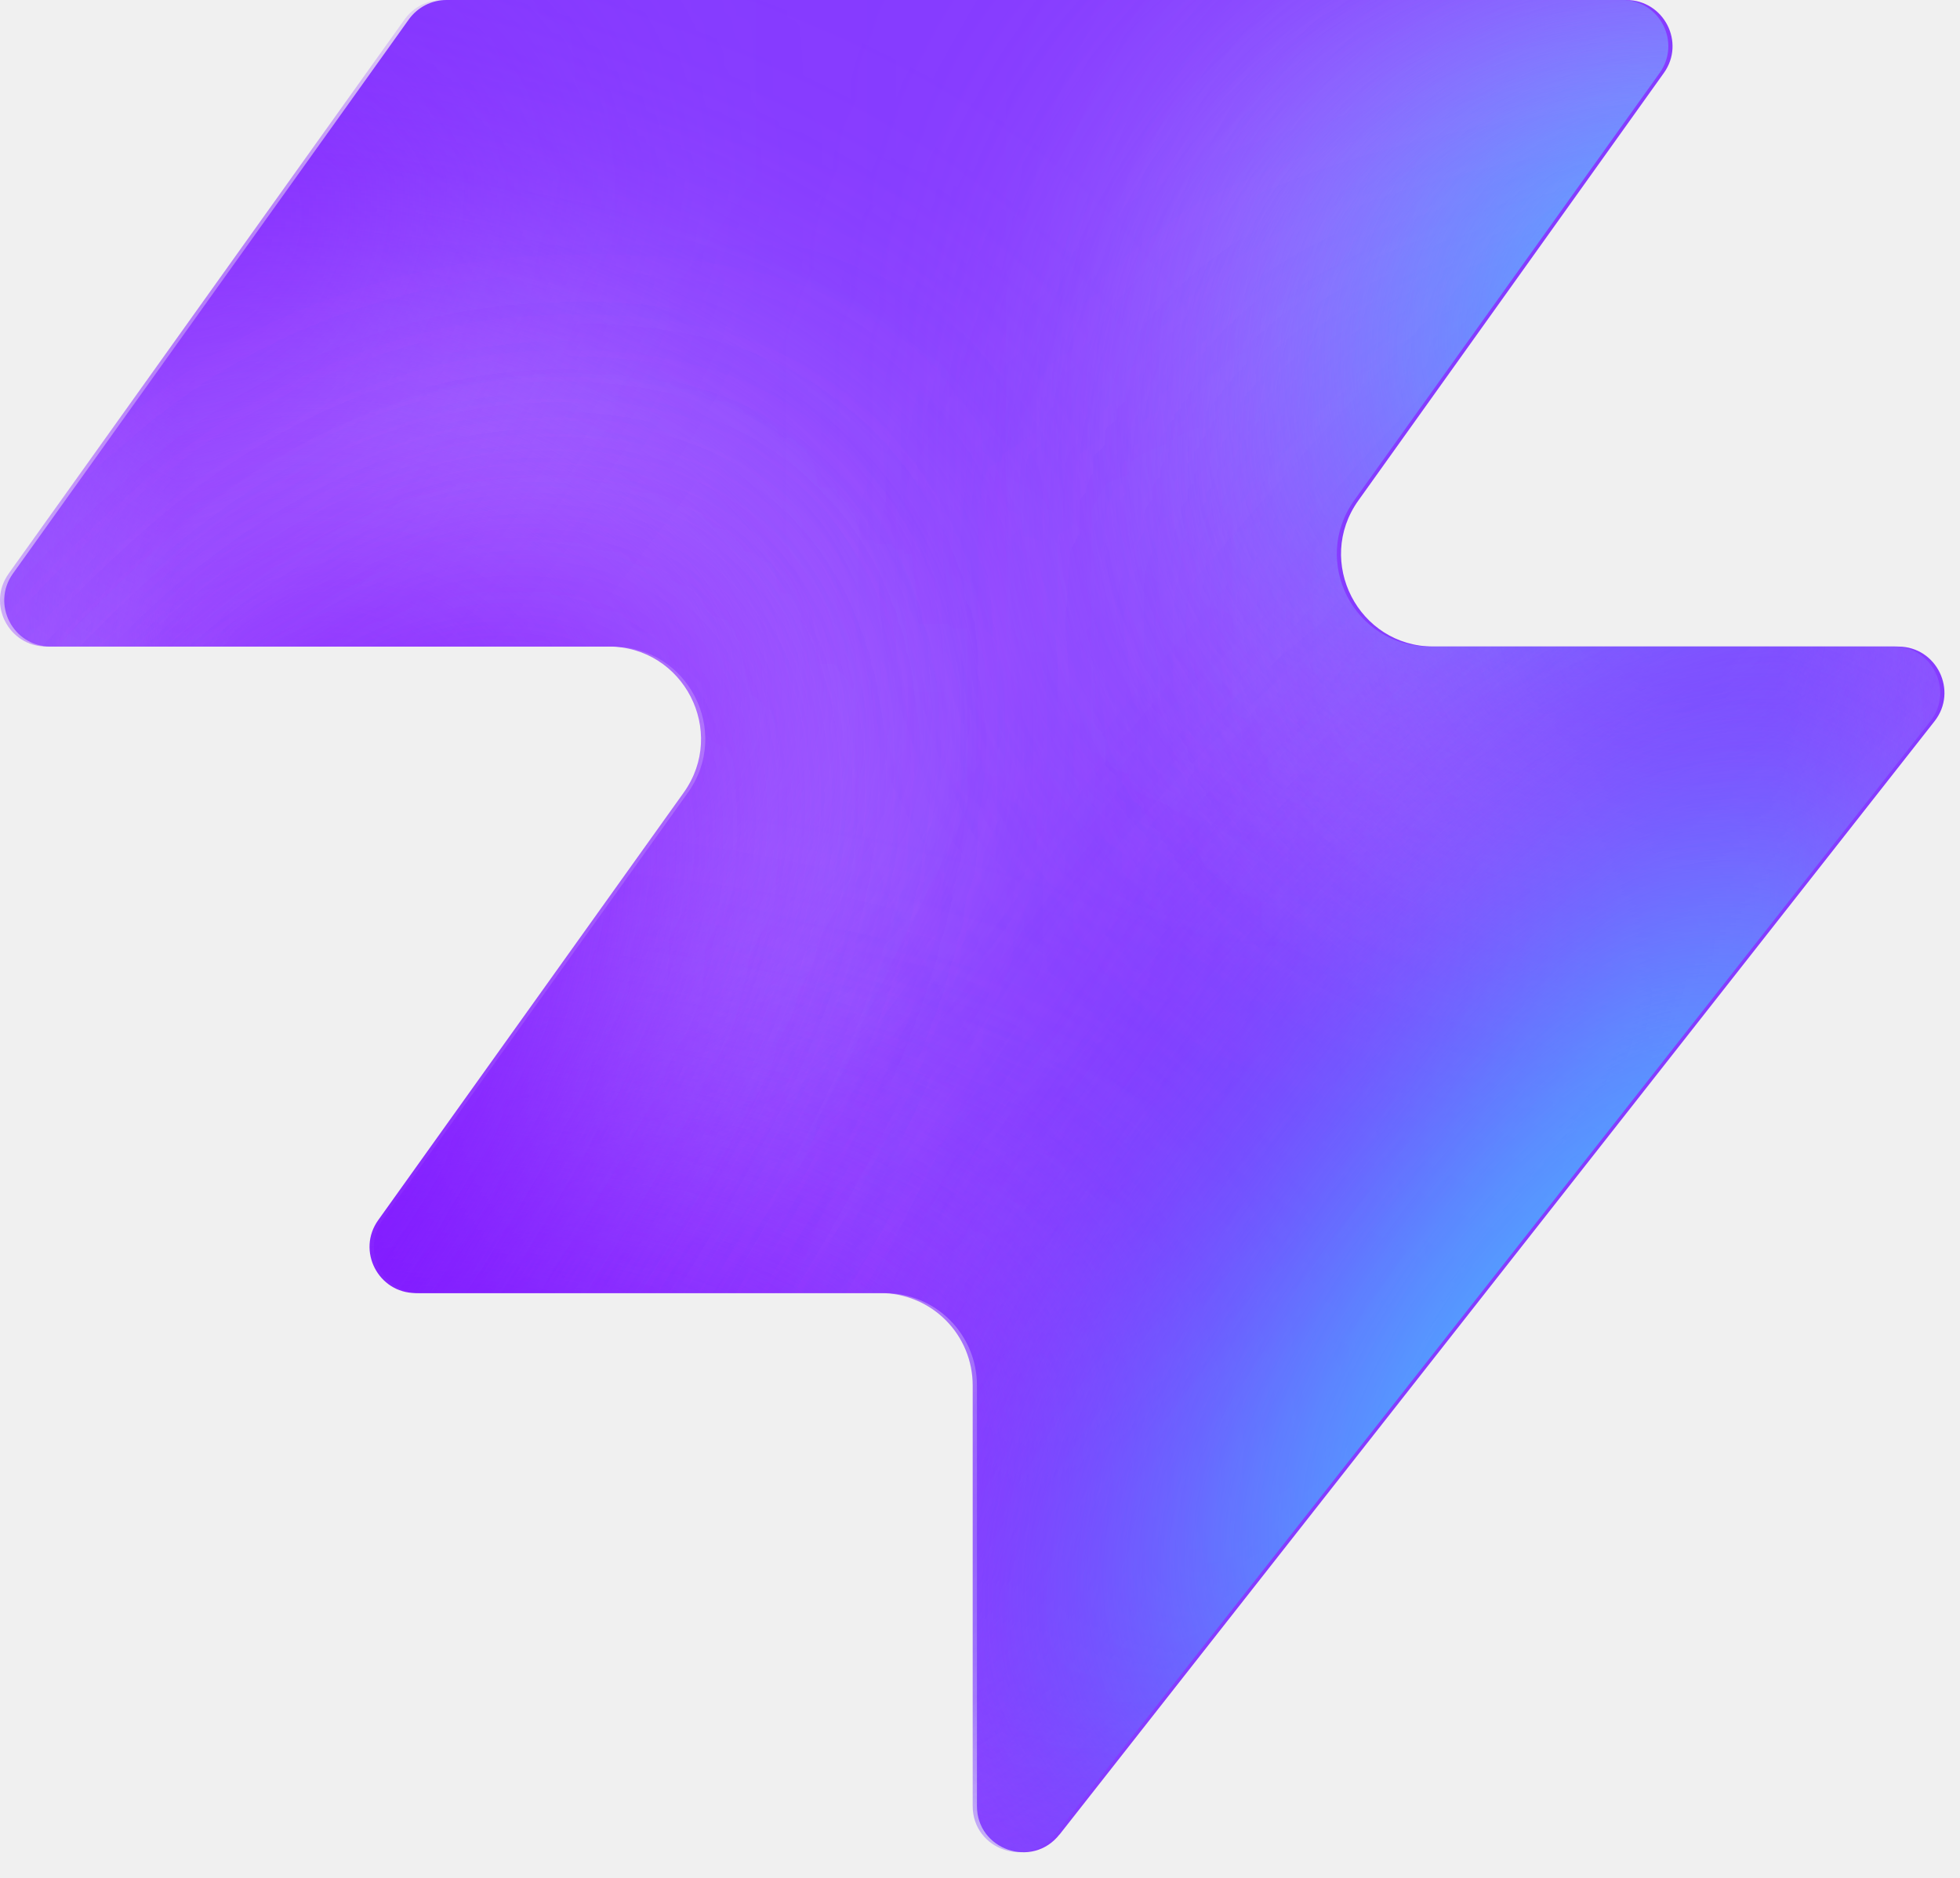
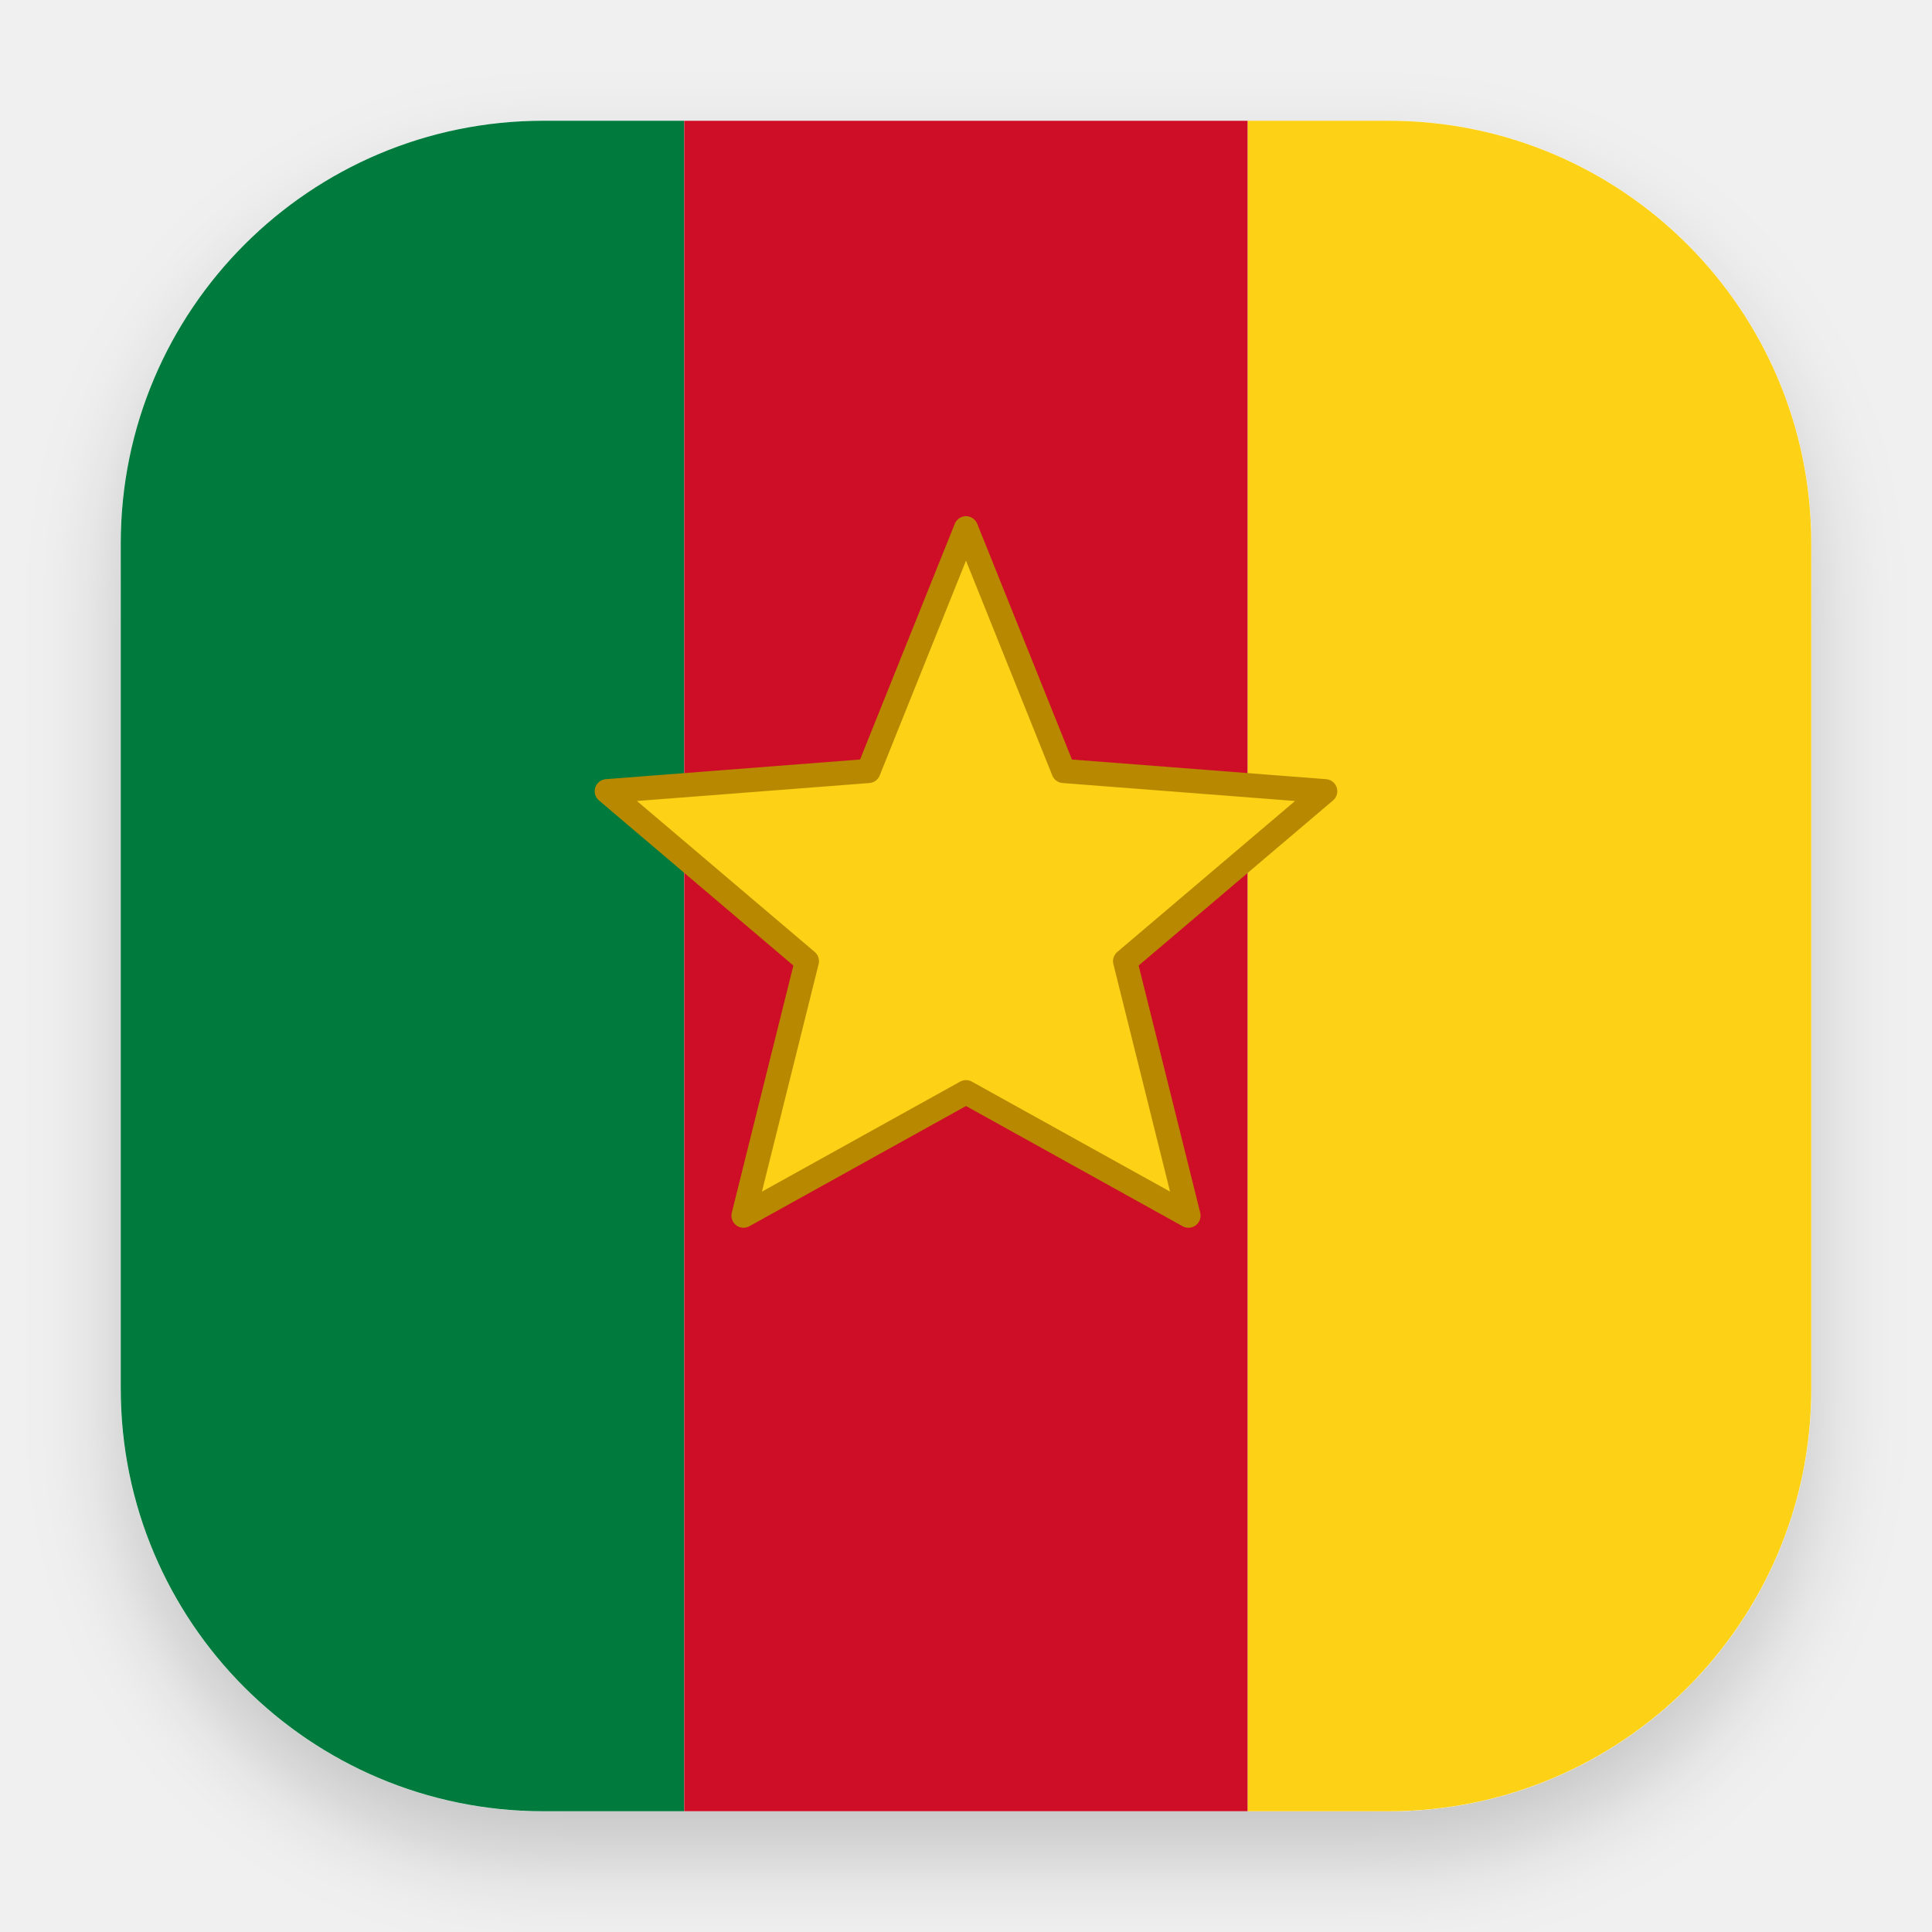
- <svg xmlns="http://www.w3.org/2000/svg" width="48" height="46" fill="none" viewBox="0 0 48 46">
-   <path fill="#863bff" d="M25.946 44.938c-.664.845-2.021.375-2.021-.698V33.937a2.26 2.26 0 0 0-2.262-2.262H10.287c-.92 0-1.456-1.04-.92-1.788l7.48-10.471c1.07-1.497 0-3.578-1.842-3.578H1.237c-.92 0-1.456-1.04-.92-1.788L10.013.474c.214-.297.556-.474.92-.474h28.894c.92 0 1.456 1.04.92 1.788l-7.48 10.471c-1.07 1.498 0 3.579 1.842 3.579h11.377c.943 0 1.473 1.088.89 1.83L25.947 44.94z" style="fill:#863bff;fill:color(display-p3 .525 .23 1);fill-opacity:1" />
-   <mask id="a" width="48" height="46" x="0" y="0" maskUnits="userSpaceOnUse" style="mask-type:alpha">
-     <path fill="#000" d="M25.842 44.938c-.664.844-2.021.375-2.021-.698V33.937a2.26 2.26 0 0 0-2.262-2.262H10.183c-.92 0-1.456-1.04-.92-1.788l7.48-10.471c1.07-1.498 0-3.579-1.842-3.579H1.133c-.92 0-1.456-1.04-.92-1.787L9.91.473c.214-.297.556-.474.92-.474h28.894c.92 0 1.456 1.04.92 1.788l-7.48 10.471c-1.07 1.498 0 3.578 1.842 3.578h11.377c.943 0 1.473 1.088.89 1.832L25.843 44.94z" style="fill:#000;fill-opacity:1" />
-   </mask>
-   <g mask="url(#a)">
-     <g filter="url(#b)">
-       <ellipse cx="5.508" cy="14.704" fill="#ede6ff" rx="5.508" ry="14.704" style="fill:#ede6ff;fill:color(display-p3 .927 .903 1);fill-opacity:1" transform="matrix(.00324 1 1 -.00324 -4.47 31.516)" />
-     </g>
-     <g filter="url(#c)">
-       <ellipse cx="10.399" cy="29.851" fill="#ede6ff" rx="10.399" ry="29.851" style="fill:#ede6ff;fill:color(display-p3 .927 .903 1);fill-opacity:1" transform="matrix(.00324 1 1 -.00324 -39.328 7.883)" />
-     </g>
-     <g filter="url(#d)">
-       <ellipse cx="5.508" cy="30.487" fill="#7e14ff" rx="5.508" ry="30.487" style="fill:#7e14ff;fill:color(display-p3 .492 .077 1);fill-opacity:1" transform="rotate(89.814 -25.913 -14.639)scale(1 -1)" />
-     </g>
-     <g filter="url(#e)">
-       <ellipse cx="5.508" cy="30.599" fill="#7e14ff" rx="5.508" ry="30.599" style="fill:#7e14ff;fill:color(display-p3 .492 .077 1);fill-opacity:1" transform="rotate(89.814 -32.644 -3.334)scale(1 -1)" />
-     </g>
-     <g filter="url(#f)">
-       <ellipse cx="5.508" cy="30.599" fill="#7e14ff" rx="5.508" ry="30.599" style="fill:#7e14ff;fill:color(display-p3 .492 .077 1);fill-opacity:1" transform="matrix(.00324 1 1 -.00324 -34.34 30.47)" />
-     </g>
-     <g filter="url(#g)">
-       <ellipse cx="14.072" cy="22.078" fill="#ede6ff" rx="14.072" ry="22.078" style="fill:#ede6ff;fill:color(display-p3 .927 .903 1);fill-opacity:1" transform="rotate(93.35 24.506 48.493)scale(-1 1)" />
-     </g>
-     <g filter="url(#h)">
-       <ellipse cx="3.47" cy="21.501" fill="#7e14ff" rx="3.47" ry="21.501" style="fill:#7e14ff;fill:color(display-p3 .492 .077 1);fill-opacity:1" transform="rotate(89.009 28.708 47.59)scale(-1 1)" />
-     </g>
-     <g filter="url(#i)">
-       <ellipse cx="3.47" cy="21.501" fill="#7e14ff" rx="3.47" ry="21.501" style="fill:#7e14ff;fill:color(display-p3 .492 .077 1);fill-opacity:1" transform="rotate(89.009 28.708 47.59)scale(-1 1)" />
-     </g>
-     <g filter="url(#j)">
-       <ellipse cx=".387" cy="8.972" fill="#7e14ff" rx="4.407" ry="29.108" style="fill:#7e14ff;fill:color(display-p3 .492 .077 1);fill-opacity:1" transform="rotate(39.51 .387 8.972)" />
-     </g>
-     <g filter="url(#k)">
-       <ellipse cx="47.523" cy="-6.092" fill="#7e14ff" rx="4.407" ry="29.108" style="fill:#7e14ff;fill:color(display-p3 .492 .077 1);fill-opacity:1" transform="rotate(37.892 47.523 -6.092)" />
-     </g>
-     <g filter="url(#l)">
-       <ellipse cx="41.412" cy="6.333" fill="#47bfff" rx="5.971" ry="9.665" style="fill:#47bfff;fill:color(display-p3 .28 .748 1);fill-opacity:1" transform="rotate(37.892 41.412 6.333)" />
-     </g>
-     <g filter="url(#m)">
-       <ellipse cx="-1.879" cy="38.332" fill="#7e14ff" rx="4.407" ry="29.108" style="fill:#7e14ff;fill:color(display-p3 .492 .077 1);fill-opacity:1" transform="rotate(37.892 -1.88 38.332)" />
-     </g>
-     <g filter="url(#n)">
-       <ellipse cx="-1.879" cy="38.332" fill="#7e14ff" rx="4.407" ry="29.108" style="fill:#7e14ff;fill:color(display-p3 .492 .077 1);fill-opacity:1" transform="rotate(37.892 -1.88 38.332)" />
-     </g>
-     <g filter="url(#o)">
-       <ellipse cx="35.651" cy="29.907" fill="#7e14ff" rx="4.407" ry="29.108" style="fill:#7e14ff;fill:color(display-p3 .492 .077 1);fill-opacity:1" transform="rotate(37.892 35.651 29.907)" />
-     </g>
-     <g filter="url(#p)">
-       <ellipse cx="38.418" cy="32.4" fill="#47bfff" rx="5.971" ry="15.297" style="fill:#47bfff;fill:color(display-p3 .28 .748 1);fill-opacity:1" transform="rotate(37.892 38.418 32.4)" />
+ <svg xmlns="http://www.w3.org/2000/svg" viewBox="0 0 64 64" role="img" aria-label="Cameroon flag favicon">
+   <defs>
+     <clipPath id="clip">
+       <rect x="4" y="4" width="56" height="56" rx="14" ry="14" />
+     </clipPath>
+     <filter id="shadow" x="-20%" y="-20%" width="140%" height="140%">
+       <feDropShadow dx="0" dy="1.5" stdDeviation="1.5" flood-color="#000000" flood-opacity="0.18" />
+     </filter>
+   </defs>
+   <g filter="url(#shadow)">
+     <rect x="4" y="4" width="56" height="56" rx="14" ry="14" fill="#ffffff" />
+     <g clip-path="url(#clip)">
+       <rect x="4" y="4" width="18.667" height="56" fill="#007A3D" />
+       <rect x="22.667" y="4" width="18.667" height="56" fill="#CE1126" />
+       <rect x="41.333" y="4" width="18.667" height="56" fill="#FCD116" />
+       <path d="M32 17.5                l3.23 8.04                8.67 0.67                -6.63 5.63                2.1 8.43                -7.37 -4.09                -7.37 4.09                2.1 -8.43                -6.63 -5.63                8.67 -0.67                z" fill="#FCD116" stroke="#B88900" stroke-width="0.8" stroke-linejoin="round" />
    </g>
  </g>
-   <defs>
-     <filter id="b" width="60.045" height="41.654" x="-19.77" y="16.149" color-interpolation-filters="sRGB" filterUnits="userSpaceOnUse">
-       <feFlood flood-opacity="0" result="BackgroundImageFix" />
-       <feBlend in="SourceGraphic" in2="BackgroundImageFix" result="shape" />
-       <feGaussianBlur result="effect1_foregroundBlur_2002_17158" stdDeviation="7.659" />
-     </filter>
-     <filter id="c" width="90.34" height="51.437" x="-54.613" y="-7.533" color-interpolation-filters="sRGB" filterUnits="userSpaceOnUse">
-       <feFlood flood-opacity="0" result="BackgroundImageFix" />
-       <feBlend in="SourceGraphic" in2="BackgroundImageFix" result="shape" />
-       <feGaussianBlur result="effect1_foregroundBlur_2002_17158" stdDeviation="7.659" />
-     </filter>
-     <filter id="d" width="79.355" height="29.4" x="-49.64" y="2.03" color-interpolation-filters="sRGB" filterUnits="userSpaceOnUse">
-       <feFlood flood-opacity="0" result="BackgroundImageFix" />
-       <feBlend in="SourceGraphic" in2="BackgroundImageFix" result="shape" />
-       <feGaussianBlur result="effect1_foregroundBlur_2002_17158" stdDeviation="4.596" />
-     </filter>
-     <filter id="e" width="79.579" height="29.4" x="-45.045" y="20.029" color-interpolation-filters="sRGB" filterUnits="userSpaceOnUse">
-       <feFlood flood-opacity="0" result="BackgroundImageFix" />
-       <feBlend in="SourceGraphic" in2="BackgroundImageFix" result="shape" />
-       <feGaussianBlur result="effect1_foregroundBlur_2002_17158" stdDeviation="4.596" />
-     </filter>
-     <filter id="f" width="79.579" height="29.4" x="-43.513" y="21.178" color-interpolation-filters="sRGB" filterUnits="userSpaceOnUse">
-       <feFlood flood-opacity="0" result="BackgroundImageFix" />
-       <feBlend in="SourceGraphic" in2="BackgroundImageFix" result="shape" />
-       <feGaussianBlur result="effect1_foregroundBlur_2002_17158" stdDeviation="4.596" />
-     </filter>
-     <filter id="g" width="74.749" height="58.852" x="15.756" y="-17.901" color-interpolation-filters="sRGB" filterUnits="userSpaceOnUse">
-       <feFlood flood-opacity="0" result="BackgroundImageFix" />
-       <feBlend in="SourceGraphic" in2="BackgroundImageFix" result="shape" />
-       <feGaussianBlur result="effect1_foregroundBlur_2002_17158" stdDeviation="7.659" />
-     </filter>
-     <filter id="h" width="61.377" height="25.362" x="23.548" y="2.284" color-interpolation-filters="sRGB" filterUnits="userSpaceOnUse">
-       <feFlood flood-opacity="0" result="BackgroundImageFix" />
-       <feBlend in="SourceGraphic" in2="BackgroundImageFix" result="shape" />
-       <feGaussianBlur result="effect1_foregroundBlur_2002_17158" stdDeviation="4.596" />
-     </filter>
-     <filter id="i" width="61.377" height="25.362" x="23.548" y="2.284" color-interpolation-filters="sRGB" filterUnits="userSpaceOnUse">
-       <feFlood flood-opacity="0" result="BackgroundImageFix" />
-       <feBlend in="SourceGraphic" in2="BackgroundImageFix" result="shape" />
-       <feGaussianBlur result="effect1_foregroundBlur_2002_17158" stdDeviation="4.596" />
-     </filter>
-     <filter id="j" width="56.045" height="63.649" x="-27.636" y="-22.853" color-interpolation-filters="sRGB" filterUnits="userSpaceOnUse">
-       <feFlood flood-opacity="0" result="BackgroundImageFix" />
-       <feBlend in="SourceGraphic" in2="BackgroundImageFix" result="shape" />
-       <feGaussianBlur result="effect1_foregroundBlur_2002_17158" stdDeviation="4.596" />
-     </filter>
-     <filter id="k" width="54.814" height="64.646" x="20.116" y="-38.415" color-interpolation-filters="sRGB" filterUnits="userSpaceOnUse">
-       <feFlood flood-opacity="0" result="BackgroundImageFix" />
-       <feBlend in="SourceGraphic" in2="BackgroundImageFix" result="shape" />
-       <feGaussianBlur result="effect1_foregroundBlur_2002_17158" stdDeviation="4.596" />
-     </filter>
-     <filter id="l" width="33.541" height="35.313" x="24.641" y="-11.323" color-interpolation-filters="sRGB" filterUnits="userSpaceOnUse">
-       <feFlood flood-opacity="0" result="BackgroundImageFix" />
-       <feBlend in="SourceGraphic" in2="BackgroundImageFix" result="shape" />
-       <feGaussianBlur result="effect1_foregroundBlur_2002_17158" stdDeviation="4.596" />
-     </filter>
-     <filter id="m" width="54.814" height="64.646" x="-29.286" y="6.009" color-interpolation-filters="sRGB" filterUnits="userSpaceOnUse">
-       <feFlood flood-opacity="0" result="BackgroundImageFix" />
-       <feBlend in="SourceGraphic" in2="BackgroundImageFix" result="shape" />
-       <feGaussianBlur result="effect1_foregroundBlur_2002_17158" stdDeviation="4.596" />
-     </filter>
-     <filter id="n" width="54.814" height="64.646" x="-29.286" y="6.009" color-interpolation-filters="sRGB" filterUnits="userSpaceOnUse">
-       <feFlood flood-opacity="0" result="BackgroundImageFix" />
-       <feBlend in="SourceGraphic" in2="BackgroundImageFix" result="shape" />
-       <feGaussianBlur result="effect1_foregroundBlur_2002_17158" stdDeviation="4.596" />
-     </filter>
-     <filter id="o" width="54.814" height="64.646" x="8.244" y="-2.416" color-interpolation-filters="sRGB" filterUnits="userSpaceOnUse">
-       <feFlood flood-opacity="0" result="BackgroundImageFix" />
-       <feBlend in="SourceGraphic" in2="BackgroundImageFix" result="shape" />
-       <feGaussianBlur result="effect1_foregroundBlur_2002_17158" stdDeviation="4.596" />
-     </filter>
-     <filter id="p" width="39.409" height="43.623" x="18.713" y="10.588" color-interpolation-filters="sRGB" filterUnits="userSpaceOnUse">
-       <feFlood flood-opacity="0" result="BackgroundImageFix" />
-       <feBlend in="SourceGraphic" in2="BackgroundImageFix" result="shape" />
-       <feGaussianBlur result="effect1_foregroundBlur_2002_17158" stdDeviation="4.596" />
-     </filter>
-   </defs>
</svg>
